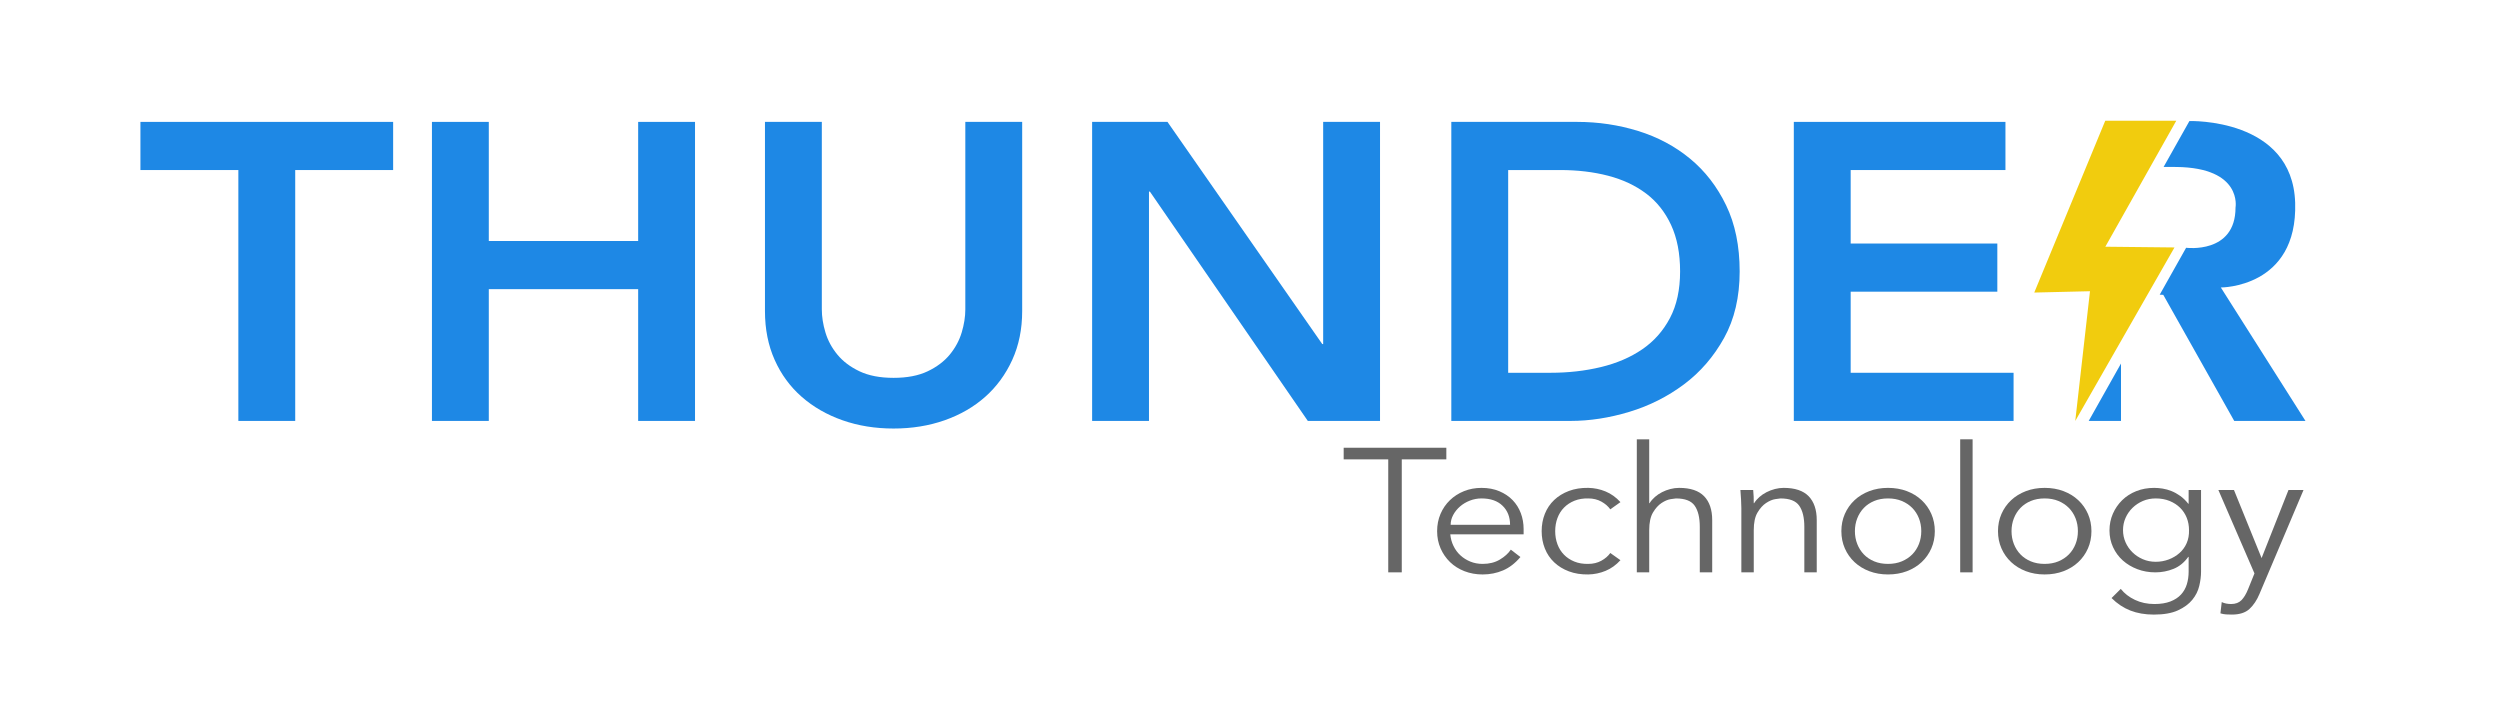
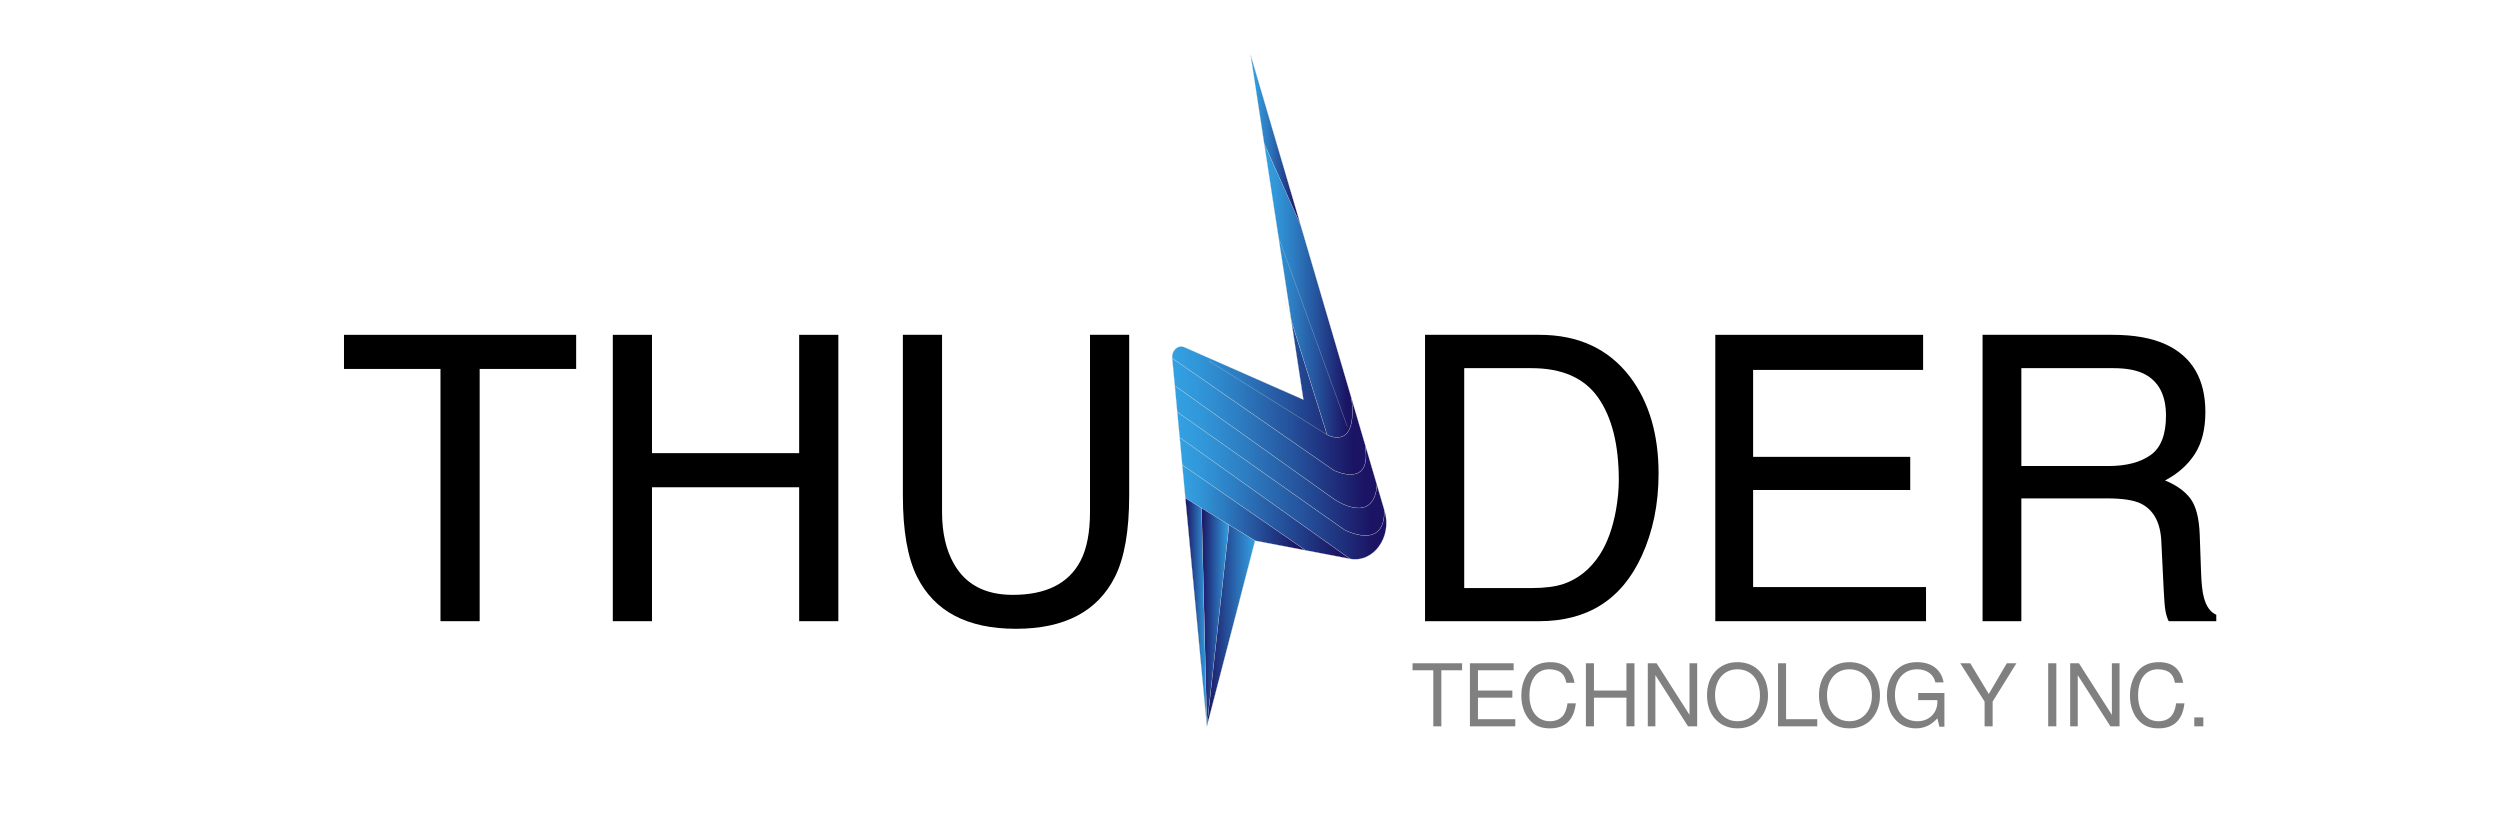
- <svg xmlns="http://www.w3.org/2000/svg" xmlns:xlink="http://www.w3.org/1999/xlink" version="1.1" id="Capa_1" x="0px" y="0px" width="513px" height="145px" viewBox="0 0 513 145" enable-background="new 0 0 513 145" xml:space="preserve">
-   <g enable-background="new    ">
-     <path fill="#1E88E5" d="M48.911,34.893H28.817v-9.88h51.855v9.88H60.578v51.482H48.911V34.893z" />
-     <path fill="#1E88E5" d="M88.634,25.013h11.667v24.44h30.65v-24.44h11.667v61.362h-11.667V59.333h-30.65v27.042H88.634V25.013z" />
-     <path fill="#1E88E5" d="M209.751,63.84c0,3.698-0.68,7.035-2.037,10.01c-1.358,2.977-3.21,5.504-5.556,7.584   c-2.347,2.08-5.125,3.683-8.334,4.81c-3.21,1.127-6.699,1.69-10.463,1.69c-3.766,0-7.254-0.563-10.463-1.69   c-3.21-1.127-6.004-2.729-8.38-4.81c-2.377-2.08-4.229-4.607-5.556-7.584c-1.328-2.975-1.991-6.312-1.991-10.01V25.013h11.667   v38.481c0,1.503,0.246,3.077,0.741,4.724c0.494,1.646,1.311,3.164,2.454,4.55c1.142,1.387,2.653,2.528,4.537,3.423   c1.882,0.896,4.213,1.343,6.991,1.343s5.107-0.447,6.991-1.343c1.882-0.895,3.394-2.037,4.537-3.423   c1.142-1.387,1.959-2.904,2.454-4.55c0.493-1.647,0.741-3.22,0.741-4.724V25.013h11.667V63.84z" />
-     <path fill="#1E88E5" d="M224.103,25.013h15.463l31.761,45.588h0.186V25.013h11.668v61.362h-14.816l-32.409-47.062h-0.185v47.062   h-11.667V25.013z" />
-     <path fill="#1E88E5" d="M297.81,25.013h25.835c4.319,0,8.486,0.622,12.5,1.863c4.013,1.243,7.562,3.135,10.649,5.677   c3.086,2.543,5.556,5.735,7.407,9.577c1.853,3.843,2.778,8.363,2.778,13.563c0,5.259-1.065,9.809-3.195,13.65   c-2.129,3.843-4.877,7.021-8.241,9.534c-3.365,2.513-7.1,4.392-11.204,5.634c-4.105,1.242-8.134,1.863-12.084,1.863H297.81V25.013z    M318.181,76.494c3.642,0,7.084-0.39,10.325-1.17c3.24-0.78,6.064-1.994,8.473-3.64c2.407-1.647,4.306-3.784,5.694-6.414   c1.389-2.628,2.083-5.82,2.083-9.577c0-3.697-0.617-6.875-1.852-9.534c-1.235-2.657-2.948-4.81-5.139-6.457   c-2.192-1.647-4.785-2.86-7.778-3.64c-2.995-0.78-6.282-1.17-9.862-1.17h-10.648v41.601H318.181z" />
-     <path fill="#1E88E5" d="M368.09,25.013h43.428v9.88h-31.761v15.08h30.095v9.88h-30.095v16.641h33.428v9.881H368.09V25.013z" />
+ <svg xmlns="http://www.w3.org/2000/svg" xmlns:xlink="http://www.w3.org/1999/xlink" version="1.1" id="Capa_1" x="0px" y="0px" width="427.139px" height="140px" viewBox="0 0 427.139 140" enable-background="new 0 0 427.139 140" xml:space="preserve">
+   <g>
+     <defs>
+       <rect id="SVGID_1_" y="-29" width="427.139" height="189" />
+     </defs>
+     <clipPath id="SVGID_2_">
+       <use xlink:href="#SVGID_1_" overflow="visible" />
+     </clipPath>
  </g>
-   <polyline fill="#F1CC0E" points="431.998,24.775 417.43,60.033 428.864,59.759 425.842,86.381 446.205,50.778 432.016,50.625   446.571,24.775 " />
  <g>
-     <g>
-       <g>
+     <defs>
+       <rect id="SVGID_3_" y="-29" width="427.139" height="189" />
+     </defs>
+     <clipPath id="SVGID_4_">
+       <use xlink:href="#SVGID_3_" overflow="visible" />
+     </clipPath>
+     <polygon clip-path="url(#SVGID_4_)" points="98.439,57.208 98.439,63.035 81.953,63.035 81.953,106.133 75.259,106.133    75.259,63.035 58.772,63.035 58.772,57.208  " />
+     <polygon clip-path="url(#SVGID_4_)" points="104.701,57.208 111.396,57.208 111.396,77.423 136.541,77.423 136.541,57.208    143.235,57.208 143.235,106.133 136.541,106.133 136.541,83.251 111.396,83.251 111.396,106.133 104.701,106.133  " />
+     <path clip-path="url(#SVGID_4_)" d="M160.954,57.208v30.241c0,3.553,0.672,6.506,2.015,8.859c1.991,3.552,5.349,5.328,10.071,5.328   c5.662,0,9.512-1.92,11.549-5.762c1.097-2.086,1.645-4.896,1.645-8.426V57.208h6.694v27.477c0,6.018-0.813,10.647-2.439,13.889   c-2.986,5.907-8.623,8.859-16.911,8.859s-13.914-2.952-16.878-8.859c-1.626-3.241-2.439-7.871-2.439-13.889V57.208H160.954z" />
+     <path clip-path="url(#SVGID_4_)" d="M243.477,57.208h19.556c6.639,0,11.788,2.386,15.447,7.16   c3.265,4.308,4.897,9.825,4.897,16.553c0,5.197-0.964,9.892-2.893,14.089c-3.397,7.416-9.235,11.124-17.518,11.124h-19.49V57.208z    M261.732,100.471c2.191,0,3.994-0.233,5.406-0.699c2.518-0.865,4.58-2.53,6.188-4.996c1.28-1.977,2.203-4.507,2.768-7.594   c0.326-1.843,0.488-3.553,0.488-5.13c0-6.061-1.178-10.768-3.533-14.121c-2.355-3.353-6.149-5.029-11.382-5.029H250.17v37.569   H261.732z" />
+     <polygon clip-path="url(#SVGID_4_)" points="293.069,57.208 328.573,57.208 328.573,63.202 299.53,63.202 299.53,78.056    326.374,78.056 326.374,83.718 299.53,83.718 299.53,100.304 329.072,100.304 329.072,106.133 293.069,106.133  " />
+     <path clip-path="url(#SVGID_4_)" d="M338.731,57.208h22.238c3.664,0,6.684,0.544,9.06,1.632c4.514,2.087,6.771,5.939,6.771,11.557   c0,2.931-0.604,5.33-1.815,7.194c-1.21,1.864-2.904,3.363-5.08,4.496c1.91,0.777,3.348,1.798,4.314,3.064   c0.965,1.266,1.503,3.319,1.615,6.161l0.233,6.561c0.066,1.866,0.221,3.254,0.466,4.164c0.399,1.555,1.11,2.554,2.131,2.997v1.1   h-8.126c-0.223-0.422-0.399-0.966-0.533-1.632c-0.133-0.667-0.244-1.954-0.333-3.864l-0.398-8.159   c-0.152-3.198-1.306-5.34-3.464-6.429c-1.229-0.599-3.161-0.898-5.791-0.898h-14.66v20.982h-6.627V57.208z M360.258,79.622   c3.021,0,5.414-0.622,7.175-1.865c1.759-1.243,2.638-3.485,2.638-6.729c0-3.485-1.229-5.861-3.69-7.127   c-1.318-0.666-3.077-0.999-5.279-0.999h-15.742v16.72H360.258z" />
+   </g>
+   <text transform="matrix(1 0 0 1 241.0273 124.1021)">
+     <tspan x="0" y="0" fill="#808080" font-family="'Helvetica'" font-size="14.794">TECHNOLOG</tspan>
+     <tspan x="93.706" y="0" fill="#808080" font-family="'Helvetica'" font-size="14.794">Y</tspan>
+     <tspan x="103.322" y="0" fill="#808080" font-family="'Helvetica'" font-size="14.794"> INC.</tspan>
+   </text>
+   <g>
+     <defs>
+       <rect id="SVGID_5_" y="-29" width="427.139" height="189" />
+     </defs>
+     <clipPath id="SVGID_6_">
+       <use xlink:href="#SVGID_5_" overflow="visible" />
+     </clipPath>
+     <g clip-path="url(#SVGID_6_)">
+       <defs>
+         <rect id="SVGID_7_" x="200.267" y="9.353" width="36.606" height="114.749" />
+       </defs>
+       <clipPath id="SVGID_8_">
+         <use xlink:href="#SVGID_7_" overflow="visible" />
+       </clipPath>
+       <g clip-path="url(#SVGID_8_)">
        <defs>
-           <rect id="SVGID_1_" x="-27.017" y="-87.734" width="584.986" height="332.892" />
+           <rect id="SVGID_9_" x="200.267" y="9.353" width="36.606" height="114.749" />
        </defs>
-         <clipPath id="SVGID_2_">
-           <use xlink:href="#SVGID_1_" overflow="visible" />
+         <clipPath id="SVGID_10_">
+           <use xlink:href="#SVGID_9_" overflow="visible" />
        </clipPath>
-         <path clip-path="url(#SVGID_2_)" fill="#1E88E5" d="M449.266,24.841c0,0,21.173-0.704,21.702,16.776     s-15.254,17.374-15.254,17.374l17.373,27.39h-14.619l-14.568-25.888l-0.729-0.016l5.42-9.635c0,0,10.139,1.338,10.139-8.253     c0,0,1.479-8.177-12.158-8.327l-2.602-0.006" />
+         <g clip-path="url(#SVGID_10_)">
+           <defs>
+             <path id="SVGID_11_" d="M230.64,95.474c3.993,0.761,7.245-3.688,5.94-8.128l-0.069-0.234c0.172,7.144-6.829,3.402-6.829,3.402       L201.141,70.39l0.409,4.35h0.001L230.64,95.474z" />
+           </defs>
+           <clipPath id="SVGID_12_">
+             <use xlink:href="#SVGID_11_" overflow="visible" />
+           </clipPath>
+           <linearGradient id="SVGID_13_" gradientUnits="userSpaceOnUse" x1="-10.21" y1="589.231" x2="-9.21" y2="589.231" gradientTransform="matrix(35.7317 0 0 -35.7317 566 21137.549)">
+             <stop offset="0" style="stop-color:#33A1E2" />
+             <stop offset="0.125" style="stop-color:#3197D9" />
+             <stop offset="0.336" style="stop-color:#2D7CC1" />
+             <stop offset="0.608" style="stop-color:#25519B" />
+             <stop offset="0.927" style="stop-color:#1B1665" />
+             <stop offset="0.935" style="stop-color:#1B1464" />
+             <stop offset="1" style="stop-color:#1B1464" />
+           </linearGradient>
+           <rect x="201.141" y="70.39" clip-path="url(#SVGID_12_)" fill="url(#SVGID_13_)" width="36.744" height="25.845" />
+         </g>
+         <g clip-path="url(#SVGID_10_)">
+           <defs>
+             <path id="SVGID_14_" d="M236.511,87.112L236.511,87.112l-1.242-4.229c-0.608,7.05-7.288,2.427-7.317,2.41l-27.232-19.389       l0.422,4.486l28.541,20.124C229.682,90.514,236.683,94.255,236.511,87.112" />
+           </defs>
+           <clipPath id="SVGID_15_">
+             <use xlink:href="#SVGID_14_" overflow="visible" />
+           </clipPath>
+           <linearGradient id="SVGID_16_" gradientUnits="userSpaceOnUse" x1="-10.193" y1="589.189" x2="-9.193" y2="589.189" gradientTransform="matrix(35.7958 0 0 -35.7958 565.5938 21170.625)">
+             <stop offset="0" style="stop-color:#33A1E2" />
+             <stop offset="0.125" style="stop-color:#3197D9" />
+             <stop offset="0.336" style="stop-color:#2D7CC1" />
+             <stop offset="0.608" style="stop-color:#25519B" />
+             <stop offset="0.927" style="stop-color:#1B1665" />
+             <stop offset="0.935" style="stop-color:#1B1464" />
+             <stop offset="1" style="stop-color:#1B1464" />
+           </linearGradient>
+           <rect x="200.719" y="65.904" clip-path="url(#SVGID_15_)" fill="url(#SVGID_16_)" width="35.964" height="28.352" />
+         </g>
+         <g clip-path="url(#SVGID_10_)">
+           <defs>
+             <path id="SVGID_17_" d="M235.269,82.882L235.269,82.882l-1.915-6.521h-0.001l-0.08,0.032c1.061,7.181-5.397,3.954-5.397,3.954       l-27.6-19.144l0.443,4.699l27.232,19.389C227.98,85.309,234.66,89.932,235.269,82.882" />
+           </defs>
+           <clipPath id="SVGID_18_">
+             <use xlink:href="#SVGID_17_" overflow="visible" />
+           </clipPath>
+           <linearGradient id="SVGID_19_" gradientUnits="userSpaceOnUse" x1="-10.426" y1="589.326" x2="-9.426" y2="589.326" gradientTransform="matrix(34.9931 0 0 -34.9931 565.125 20697.94)">
+             <stop offset="0" style="stop-color:#33A1E2" />
+             <stop offset="0.125" style="stop-color:#3197D9" />
+             <stop offset="0.336" style="stop-color:#2D7CC1" />
+             <stop offset="0.608" style="stop-color:#25519B" />
+             <stop offset="0.927" style="stop-color:#1B1665" />
+             <stop offset="0.935" style="stop-color:#1B1464" />
+             <stop offset="1" style="stop-color:#1B1464" />
+           </linearGradient>
+           <rect x="200.275" y="61.205" clip-path="url(#SVGID_18_)" fill="url(#SVGID_19_)" width="34.993" height="28.728" />
+         </g>
+         <g clip-path="url(#SVGID_10_)">
+           <defs>
+             <path id="SVGID_20_" d="M226.736,74.276l-6.107-19.475l2.063,13.481l-20.322-8.955c-1.085-0.478-2.221,0.541-2.095,1.877       l27.6,19.144c0,0,6.458,3.227,5.397-3.954l0.08-0.032l-2.421-8.243C231.969,77.255,226.736,74.276,226.736,74.276" />
+           </defs>
+           <clipPath id="SVGID_21_">
+             <use xlink:href="#SVGID_20_" overflow="visible" />
+           </clipPath>
+           <linearGradient id="SVGID_22_" gradientUnits="userSpaceOnUse" x1="-11.015" y1="589.693" x2="-10.015" y2="589.693" gradientTransform="matrix(33.1236 0 0 -33.1236 565.125 19601.941)">
+             <stop offset="0" style="stop-color:#33A1E2" />
+             <stop offset="0.125" style="stop-color:#3197D9" />
+             <stop offset="0.336" style="stop-color:#2D7CC1" />
+             <stop offset="0.608" style="stop-color:#25519B" />
+             <stop offset="0.927" style="stop-color:#1B1665" />
+             <stop offset="0.935" style="stop-color:#1B1464" />
+             <stop offset="1" style="stop-color:#1B1464" />
+           </linearGradient>
+           <rect x="200.149" y="54.801" clip-path="url(#SVGID_21_)" fill="url(#SVGID_22_)" width="34.184" height="28.773" />
+         </g>
+         <g clip-path="url(#SVGID_10_)">
+           <defs>
+             <path id="SVGID_23_" d="M218.441,40.52l2.188,14.281l6.107,19.475c0,0,5.232,2.979,4.195-6.157l-8.722-29.691L216,24.572       L218.441,40.52z" />
+           </defs>
+           <clipPath id="SVGID_24_">
+             <use xlink:href="#SVGID_23_" overflow="visible" />
+           </clipPath>
+           <linearGradient id="SVGID_25_" gradientUnits="userSpaceOnUse" x1="-24.214" y1="597.715" x2="-23.214" y2="597.715" gradientTransform="matrix(15.068 0 0 -15.068 580.8594 9057.276)">
+             <stop offset="0" style="stop-color:#33A1E2" />
+             <stop offset="0.125" style="stop-color:#3197D9" />
+             <stop offset="0.336" style="stop-color:#2D7CC1" />
+             <stop offset="0.608" style="stop-color:#25519B" />
+             <stop offset="0.927" style="stop-color:#1B1665" />
+             <stop offset="0.935" style="stop-color:#1B1464" />
+             <stop offset="1" style="stop-color:#1B1464" />
+           </linearGradient>
+           <rect x="216" y="24.572" clip-path="url(#SVGID_24_)" fill="url(#SVGID_25_)" width="15.969" height="52.683" />
+         </g>
+         <g clip-path="url(#SVGID_10_)">
+           <defs>
+             <polygon id="SVGID_26_" points="230.64,95.474 201.551,74.74 201.992,79.427 223.06,94.029      " />
+           </defs>
+           <clipPath id="SVGID_27_">
+             <use xlink:href="#SVGID_26_" overflow="visible" />
+           </clipPath>
+           <linearGradient id="SVGID_28_" gradientUnits="userSpaceOnUse" x1="-12.543" y1="590.666" x2="-11.543" y2="590.666" gradientTransform="matrix(29.0894 0 0 -29.0894 566.4062 17267.209)">
+             <stop offset="0" style="stop-color:#33A1E2" />
+             <stop offset="0.125" style="stop-color:#3197D9" />
+             <stop offset="0.336" style="stop-color:#2D7CC1" />
+             <stop offset="0.608" style="stop-color:#25519B" />
+             <stop offset="0.927" style="stop-color:#1B1665" />
+             <stop offset="0.935" style="stop-color:#1B1464" />
+             <stop offset="1" style="stop-color:#1B1464" />
+           </linearGradient>
+           <rect x="201.551" y="74.74" clip-path="url(#SVGID_27_)" fill="url(#SVGID_28_)" width="29.089" height="20.734" />
+         </g>
+         <g clip-path="url(#SVGID_10_)">
+           <defs>
+             <polygon id="SVGID_29_" points="222.21,38.427 213.67,9.353 216,24.572      " />
+           </defs>
+           <clipPath id="SVGID_30_">
+             <use xlink:href="#SVGID_29_" overflow="visible" />
+           </clipPath>
+           <linearGradient id="SVGID_31_" gradientUnits="userSpaceOnUse" x1="-42.722" y1="609.108" x2="-41.722" y2="609.108" gradientTransform="matrix(8.5403 0 0 -8.5403 578.5312 5225.847)">
+             <stop offset="0" style="stop-color:#33A1E2" />
+             <stop offset="0.125" style="stop-color:#3197D9" />
+             <stop offset="0.336" style="stop-color:#2D7CC1" />
+             <stop offset="0.608" style="stop-color:#25519B" />
+             <stop offset="0.927" style="stop-color:#1B1665" />
+             <stop offset="0.935" style="stop-color:#1B1464" />
+             <stop offset="1" style="stop-color:#1B1464" />
+           </linearGradient>
+           <rect x="213.67" y="9.353" clip-path="url(#SVGID_30_)" fill="url(#SVGID_31_)" width="8.54" height="29.074" />
+         </g>
+         <g clip-path="url(#SVGID_10_)">
+           <defs>
+             <polygon id="SVGID_32_" points="223.06,94.029 201.992,79.427 202.526,85.107 205.29,86.796 209.992,89.67 214.433,92.384             " />
+           </defs>
+           <clipPath id="SVGID_33_">
+             <use xlink:href="#SVGID_32_" overflow="visible" />
+           </clipPath>
+           <linearGradient id="SVGID_34_" gradientUnits="userSpaceOnUse" x1="-17.319" y1="593.584" x2="-16.319" y2="593.584" gradientTransform="matrix(21.0675 0 0 -21.0675 566.8594 12592.075)">
+             <stop offset="0" style="stop-color:#33A1E2" />
+             <stop offset="0.125" style="stop-color:#3197D9" />
+             <stop offset="0.336" style="stop-color:#2D7CC1" />
+             <stop offset="0.608" style="stop-color:#25519B" />
+             <stop offset="0.927" style="stop-color:#1B1665" />
+             <stop offset="0.935" style="stop-color:#1B1464" />
+             <stop offset="1" style="stop-color:#1B1464" />
+           </linearGradient>
+           <rect x="201.992" y="79.427" clip-path="url(#SVGID_33_)" fill="url(#SVGID_34_)" width="21.067" height="14.602" />
+         </g>
+         <g clip-path="url(#SVGID_10_)">
+           <defs>
+             <polygon id="SVGID_35_" points="206.197,124.102 214.433,92.384 209.992,89.67      " />
+           </defs>
+           <clipPath id="SVGID_36_">
+             <use xlink:href="#SVGID_35_" overflow="visible" />
+           </clipPath>
+           <linearGradient id="SVGID_37_" gradientUnits="userSpaceOnUse" x1="-44.307" y1="610.078" x2="-43.307" y2="610.078" gradientTransform="matrix(8.2349 0 0 -8.2349 571.0586 5130.831)">
+             <stop offset="0" style="stop-color:#1B1464" />
+             <stop offset="1" style="stop-color:#33A1E2" />
+           </linearGradient>
+           <rect x="206.197" y="89.67" clip-path="url(#SVGID_36_)" fill="url(#SVGID_37_)" width="8.235" height="34.432" />
+         </g>
+         <g clip-path="url(#SVGID_10_)">
+           <defs>
+             <polygon id="SVGID_38_" points="206.197,124.102 209.992,89.67 205.29,86.796      " />
+           </defs>
+           <clipPath id="SVGID_39_">
+             <use xlink:href="#SVGID_38_" overflow="visible" />
+           </clipPath>
+           <linearGradient id="SVGID_40_" gradientUnits="userSpaceOnUse" x1="-77.579" y1="630.411" x2="-76.58" y2="630.411" gradientTransform="matrix(4.7031 0 0 -4.7031 570.1523 3070.33)">
+             <stop offset="0" style="stop-color:#1B1464" />
+             <stop offset="1" style="stop-color:#33A1E2" />
+           </linearGradient>
+           <rect x="205.29" y="86.796" clip-path="url(#SVGID_39_)" fill="url(#SVGID_40_)" width="4.702" height="37.306" />
+         </g>
+         <g clip-path="url(#SVGID_10_)">
+           <defs>
+             <polygon id="SVGID_41_" points="206.197,124.102 205.29,86.796 202.526,85.107      " />
+           </defs>
+           <clipPath id="SVGID_42_">
+             <use xlink:href="#SVGID_41_" overflow="visible" />
+           </clipPath>
+           <linearGradient id="SVGID_43_" gradientUnits="userSpaceOnUse" x1="-99.39" y1="643.74" x2="-98.39" y2="643.74" gradientTransform="matrix(3.671 0 0 -3.671 567.3867 2467.786)">
+             <stop offset="0" style="stop-color:#1B1464" />
+             <stop offset="1" style="stop-color:#33A1E2" />
+           </linearGradient>
+           <rect x="202.526" y="85.107" clip-path="url(#SVGID_42_)" fill="url(#SVGID_43_)" width="3.671" height="38.995" />
+         </g>
      </g>
    </g>
-     <g>
-       <g>
-         <defs>
-           <rect id="SVGID_3_" x="-27.017" y="-87.734" width="584.986" height="332.892" />
-         </defs>
-         <clipPath id="SVGID_4_">
-           <use xlink:href="#SVGID_3_" overflow="visible" />
-         </clipPath>
-         <polygon clip-path="url(#SVGID_4_)" fill="#1E88E5" points="428.603,86.375 435.229,86.381 435.229,74.594    " />
-       </g>
-     </g>
-   </g>
-   <g enable-background="new    ">
-     <path fill="#666666" d="M287.644,117.445h-2.777V94.261h-9.145v-2.384h21.066v2.384h-9.145V117.445z" />
-     <path fill="#666666" d="M297.598,109.645c0.077,0.844,0.295,1.638,0.656,2.383c0.359,0.747,0.835,1.391,1.427,1.933   s1.273,0.97,2.045,1.282c0.772,0.312,1.607,0.469,2.508,0.469c1.363,0,2.54-0.294,3.53-0.885c0.99-0.59,1.742-1.27,2.258-2.04   l1.968,1.517c-1.081,1.277-2.271,2.191-3.569,2.744c-1.299,0.555-2.694,0.831-4.187,0.831c-1.337,0-2.578-0.223-3.723-0.668   c-1.145-0.444-2.129-1.065-2.952-1.86c-0.823-0.794-1.473-1.732-1.948-2.816c-0.476-1.083-0.714-2.262-0.714-3.539   c0-1.275,0.231-2.455,0.695-3.539c0.463-1.083,1.105-2.021,1.929-2.816s1.787-1.414,2.894-1.859   c1.105-0.445,2.302-0.668,3.588-0.668c1.363,0,2.585,0.229,3.666,0.686c1.08,0.458,1.986,1.065,2.72,1.824   c0.733,0.758,1.293,1.648,1.679,2.672s0.578,2.113,0.578,3.268v1.084H297.598z M309.867,107.694c0-1.612-0.516-2.919-1.544-3.918   s-2.469-1.499-4.321-1.499c-0.823,0-1.62,0.15-2.392,0.451c-0.771,0.302-1.447,0.705-2.025,1.211   c-0.579,0.505-1.042,1.082-1.39,1.732c-0.347,0.65-0.521,1.324-0.521,2.022H309.867z" />
-     <path fill="#666666" d="M330.432,104.517c-0.438-0.626-1.049-1.155-1.833-1.589s-1.678-0.65-2.682-0.65   c-1.055-0.023-2,0.133-2.835,0.47c-0.837,0.337-1.551,0.808-2.142,1.408c-0.592,0.603-1.042,1.318-1.351,2.149   c-0.309,0.83-0.463,1.727-0.463,2.689s0.154,1.86,0.463,2.691c0.309,0.83,0.759,1.547,1.351,2.148   c0.591,0.602,1.305,1.071,2.142,1.408c0.835,0.338,1.78,0.494,2.835,0.469c1.004,0,1.897-0.217,2.682-0.649   c0.784-0.434,1.396-0.963,1.833-1.589l2.083,1.48c-0.9,0.987-1.916,1.715-3.048,2.185s-2.314,0.716-3.55,0.74   c-1.466,0.024-2.791-0.187-3.974-0.632c-1.184-0.445-2.193-1.065-3.028-1.859c-0.837-0.795-1.473-1.739-1.91-2.835   c-0.438-1.095-0.656-2.28-0.656-3.558c0-1.275,0.219-2.461,0.656-3.557s1.073-2.041,1.91-2.835c0.835-0.794,1.845-1.414,3.028-1.86   c1.183-0.444,2.508-0.654,3.974-0.631c1.235,0.023,2.418,0.271,3.55,0.74c1.132,0.469,2.147,1.197,3.048,2.185L330.432,104.517z" />
-     <path fill="#666666" d="M335.872,90.145h2.546v13.108h0.077c0.283-0.458,0.643-0.879,1.08-1.265   c0.438-0.385,0.927-0.715,1.467-0.992s1.112-0.494,1.717-0.65c0.604-0.156,1.202-0.234,1.794-0.234   c2.314,0,4.025,0.572,5.132,1.715c1.105,1.145,1.658,2.775,1.658,4.893v10.727h-2.546v-9.354c0-1.878-0.348-3.316-1.042-4.315   s-1.98-1.499-3.858-1.499c-0.129,0-0.488,0.049-1.08,0.145c-0.592,0.097-1.215,0.361-1.871,0.795s-1.241,1.083-1.756,1.949   c-0.515,0.867-0.771,2.071-0.771,3.611v8.668h-2.546V90.145z" />
-     <path fill="#666666" d="M359.754,100.545c0.051,0.457,0.083,0.908,0.096,1.354s0.02,0.896,0.02,1.354h0.077   c0.283-0.458,0.643-0.879,1.08-1.265c0.438-0.385,0.927-0.715,1.467-0.992s1.112-0.494,1.717-0.65   c0.604-0.156,1.202-0.234,1.794-0.234c2.314,0,4.025,0.572,5.132,1.715c1.105,1.145,1.658,2.775,1.658,4.893v10.727h-2.546v-9.354   c0-1.878-0.348-3.316-1.042-4.315s-1.98-1.499-3.858-1.499c-0.129,0-0.488,0.049-1.08,0.145c-0.592,0.097-1.215,0.361-1.871,0.795   s-1.241,1.083-1.756,1.949c-0.515,0.867-0.771,2.071-0.771,3.611v8.668h-2.546v-13.182c0-0.457-0.02-1.035-0.059-1.733   c-0.038-0.698-0.083-1.36-0.135-1.985H359.754z" />
-     <path fill="#666666" d="M397.024,108.994c0,1.277-0.238,2.456-0.714,3.539c-0.477,1.084-1.138,2.022-1.987,2.816   c-0.849,0.795-1.858,1.416-3.028,1.86c-1.171,0.445-2.463,0.668-3.878,0.668c-1.389,0-2.668-0.223-3.839-0.668   c-1.17-0.444-2.18-1.065-3.028-1.86c-0.849-0.794-1.512-1.732-1.987-2.816c-0.476-1.083-0.714-2.262-0.714-3.539   c0-1.275,0.238-2.455,0.714-3.539c0.476-1.083,1.139-2.021,1.987-2.816s1.858-1.414,3.028-1.859   c1.171-0.445,2.45-0.668,3.839-0.668c1.415,0,2.707,0.223,3.878,0.668c1.17,0.445,2.18,1.064,3.028,1.859   c0.85,0.795,1.511,1.733,1.987,2.816C396.786,106.539,397.024,107.719,397.024,108.994z M394.246,108.994   c0-0.938-0.16-1.816-0.481-2.636c-0.322-0.818-0.778-1.528-1.37-2.131c-0.592-0.601-1.306-1.077-2.142-1.427   c-0.836-0.348-1.781-0.523-2.836-0.523s-2,0.176-2.835,0.523c-0.837,0.35-1.544,0.826-2.122,1.427   c-0.579,0.603-1.029,1.312-1.351,2.131c-0.322,0.819-0.482,1.697-0.482,2.636c0,0.939,0.16,1.818,0.482,2.637   c0.321,0.818,0.771,1.529,1.351,2.131c0.578,0.602,1.285,1.077,2.122,1.426c0.835,0.35,1.78,0.523,2.835,0.523s2-0.174,2.836-0.523   c0.836-0.349,1.55-0.824,2.142-1.426s1.048-1.312,1.37-2.131C394.086,110.812,394.246,109.934,394.246,108.994z" />
-     <path fill="#666666" d="M404.779,117.445h-2.547V90.145h2.547V117.445z" />
-     <path fill="#666666" d="M429.163,108.994c0,1.277-0.238,2.456-0.714,3.539c-0.477,1.084-1.138,2.022-1.987,2.816   c-0.849,0.795-1.858,1.416-3.028,1.86c-1.171,0.445-2.463,0.668-3.878,0.668c-1.389,0-2.668-0.223-3.839-0.668   c-1.17-0.444-2.18-1.065-3.028-1.86c-0.849-0.794-1.512-1.732-1.987-2.816c-0.476-1.083-0.714-2.262-0.714-3.539   c0-1.275,0.238-2.455,0.714-3.539c0.476-1.083,1.139-2.021,1.987-2.816s1.858-1.414,3.028-1.859   c1.171-0.445,2.45-0.668,3.839-0.668c1.415,0,2.707,0.223,3.878,0.668c1.17,0.445,2.18,1.064,3.028,1.859   c0.85,0.795,1.511,1.733,1.987,2.816C428.925,106.539,429.163,107.719,429.163,108.994z M426.385,108.994   c0-0.938-0.16-1.816-0.481-2.636c-0.322-0.818-0.778-1.528-1.37-2.131c-0.592-0.601-1.306-1.077-2.142-1.427   c-0.836-0.348-1.781-0.523-2.836-0.523s-2,0.176-2.835,0.523c-0.837,0.35-1.544,0.826-2.122,1.427   c-0.579,0.603-1.029,1.312-1.351,2.131c-0.322,0.819-0.482,1.697-0.482,2.636c0,0.939,0.16,1.818,0.482,2.637   c0.321,0.818,0.771,1.529,1.351,2.131c0.578,0.602,1.285,1.077,2.122,1.426c0.835,0.35,1.78,0.523,2.835,0.523s2-0.174,2.836-0.523   c0.836-0.349,1.55-0.824,2.142-1.426s1.048-1.312,1.37-2.131C426.225,110.812,426.385,109.934,426.385,108.994z" />
-     <path fill="#666666" d="M435.181,120.84c0.746,0.938,1.717,1.69,2.913,2.256c1.196,0.566,2.527,0.85,3.993,0.85   c1.286,0,2.379-0.176,3.279-0.523c0.9-0.35,1.627-0.825,2.18-1.427c0.553-0.603,0.951-1.306,1.196-2.112   c0.244-0.807,0.366-1.668,0.366-2.582v-3.033h-0.077c-0.823,1.154-1.826,1.974-3.009,2.455c-1.184,0.482-2.431,0.723-3.743,0.723   c-1.312,0-2.54-0.217-3.685-0.65s-2.141-1.029-2.99-1.787c-0.849-0.759-1.518-1.668-2.006-2.727   c-0.489-1.06-0.733-2.203-0.733-3.432c0-1.228,0.231-2.371,0.695-3.43c0.463-1.06,1.1-1.986,1.909-2.781   c0.811-0.795,1.775-1.414,2.894-1.859c1.119-0.445,2.348-0.668,3.685-0.668c0.541,0,1.112,0.049,1.718,0.145   c0.604,0.096,1.208,0.265,1.812,0.505c0.604,0.241,1.202,0.572,1.795,0.993c0.591,0.422,1.144,0.957,1.658,1.607h0.077v-2.816   h2.547v16.756c0,0.914-0.122,1.889-0.366,2.925c-0.245,1.034-0.721,1.985-1.428,2.853c-0.708,0.867-1.691,1.59-2.952,2.167   c-1.26,0.577-2.906,0.866-4.938,0.866c-1.801,0-3.408-0.276-4.822-0.83c-1.415-0.555-2.701-1.408-3.858-2.564L435.181,120.84z    M435.644,108.777c0,0.892,0.174,1.729,0.521,2.51c0.348,0.783,0.823,1.469,1.428,2.059c0.604,0.591,1.312,1.061,2.122,1.408   c0.811,0.35,1.691,0.524,2.643,0.524c0.927,0,1.808-0.157,2.644-0.47c0.835-0.312,1.575-0.752,2.219-1.318   c0.643-0.564,1.138-1.246,1.485-2.04c0.347-0.794,0.507-1.685,0.481-2.673c0-0.89-0.154-1.727-0.463-2.51   c-0.309-0.781-0.759-1.468-1.35-2.059c-0.593-0.589-1.312-1.059-2.161-1.408c-0.849-0.348-1.801-0.523-2.855-0.523   c-0.951,0-1.832,0.176-2.643,0.523c-0.811,0.35-1.518,0.819-2.122,1.408c-0.604,0.591-1.08,1.277-1.428,2.059   C435.817,107.051,435.644,107.888,435.644,108.777z" />
-     <path fill="#666666" d="M464.079,114.52l5.518-13.975h3.086l-9.028,21.306c-0.54,1.3-1.229,2.335-2.063,3.105   c-0.836,0.771-2.039,1.155-3.607,1.155c-0.386,0-0.778-0.012-1.177-0.035c-0.399-0.025-0.791-0.098-1.177-0.217l0.27-2.312   c0.54,0.265,1.183,0.397,1.93,0.397c0.899,0,1.606-0.266,2.122-0.795c0.514-0.529,0.964-1.276,1.35-2.238l1.312-3.25l-7.408-17.117   h3.202L464.079,114.52z" />
+     <path clip-path="url(#SVGID_6_)" fill="none" stroke="#DAD8D3" stroke-width="0.039" stroke-linecap="round" stroke-linejoin="round" stroke-miterlimit="10" d="   M236.511,87.112l0.069,0.234c1.305,4.44-1.947,8.889-5.94,8.128l-7.58-1.445l-8.627-1.645l-8.235,31.718l-3.671-38.995l-0.536-5.68   l-0.439-4.688" />
+     <line clip-path="url(#SVGID_6_)" fill="none" stroke="#DAD8D3" stroke-width="0.039" stroke-linecap="round" stroke-linejoin="round" stroke-miterlimit="10" x1="235.269" y1="82.882" x2="236.511" y2="87.112" />
+     <path clip-path="url(#SVGID_6_)" fill="none" stroke="#DAD8D3" stroke-width="0.039" stroke-linecap="round" stroke-linejoin="round" stroke-miterlimit="10" d="   M201.55,74.74l-0.409-4.35l-0.422-4.486l-0.443-4.699c-0.126-1.336,1.011-2.354,2.095-1.877l20.322,8.955l-2.063-13.481   l-2.188-14.282L216,24.573l-2.33-15.22l8.54,29.074l8.722,29.692l2.421,8.243h0.001l1.915,6.52" />
+     <path clip-path="url(#SVGID_6_)" fill="none" stroke="#DAD8D3" stroke-width="0.039" stroke-linecap="round" stroke-linejoin="round" stroke-miterlimit="10" d="   M206.587,61.697l20.149,12.579c0,0,5.232,2.979,4.195-6.157v-0.002" />
+     <polyline clip-path="url(#SVGID_6_)" fill="none" stroke="#DAD8D3" stroke-width="0.039" stroke-linecap="round" stroke-linejoin="round" stroke-miterlimit="10" points="   226.736,74.276 220.629,54.801 219.381,50.824  " />
+     <line clip-path="url(#SVGID_6_)" fill="none" stroke="#DAD8D3" stroke-width="0.039" stroke-linecap="round" stroke-linejoin="round" stroke-miterlimit="10" x1="230.185" y1="72.856" x2="218.441" y2="40.52" />
+     <line clip-path="url(#SVGID_6_)" fill="none" stroke="#DAD8D3" stroke-width="0.039" stroke-linecap="round" stroke-linejoin="round" stroke-miterlimit="10" x1="222.21" y1="38.427" x2="216" y2="24.572" />
+     <path clip-path="url(#SVGID_6_)" fill="none" stroke="#DAD8D3" stroke-width="0.039" stroke-linecap="round" stroke-linejoin="round" stroke-miterlimit="10" d="   M201.14,70.389L201.14,70.389l28.542,20.125c0,0,7.001,3.741,6.829-3.402v-0.001" />
+     <path clip-path="url(#SVGID_6_)" fill="none" stroke="#DAD8D3" stroke-width="0.039" stroke-linecap="round" stroke-linejoin="round" stroke-miterlimit="10" d="   M200.719,65.904l27.23,19.389c0.031,0.017,6.712,4.64,7.319-2.409v-0.002" />
+     <path clip-path="url(#SVGID_6_)" fill="none" stroke="#DAD8D3" stroke-width="0.039" stroke-linecap="round" stroke-linejoin="round" stroke-miterlimit="10" d="   M200.275,61.205l27.6,19.144c0,0,6.458,3.227,5.397-3.954" />
+     <polyline clip-path="url(#SVGID_6_)" fill="none" stroke="#DAD8D3" stroke-width="0.039" stroke-linecap="round" stroke-linejoin="round" stroke-miterlimit="10" points="   230.64,95.474 201.551,74.74 201.55,74.74  " />
+     <line clip-path="url(#SVGID_6_)" fill="none" stroke="#DAD8D3" stroke-width="0.039" stroke-linecap="round" stroke-linejoin="round" stroke-miterlimit="10" x1="223.06" y1="94.029" x2="201.991" y2="79.427" />
+     <polyline clip-path="url(#SVGID_6_)" fill="none" stroke="#DAD8D3" stroke-width="0.039" stroke-linecap="round" stroke-linejoin="round" stroke-miterlimit="10" points="   214.433,92.384 209.993,89.67 205.289,86.796 202.526,85.107  " />
+     <polyline clip-path="url(#SVGID_6_)" fill="none" stroke="#DAD8D3" stroke-width="0.039" stroke-linecap="round" stroke-linejoin="round" stroke-miterlimit="10" points="   209.993,89.67 206.197,124.102 205.29,86.796  " />
  </g>
</svg>
